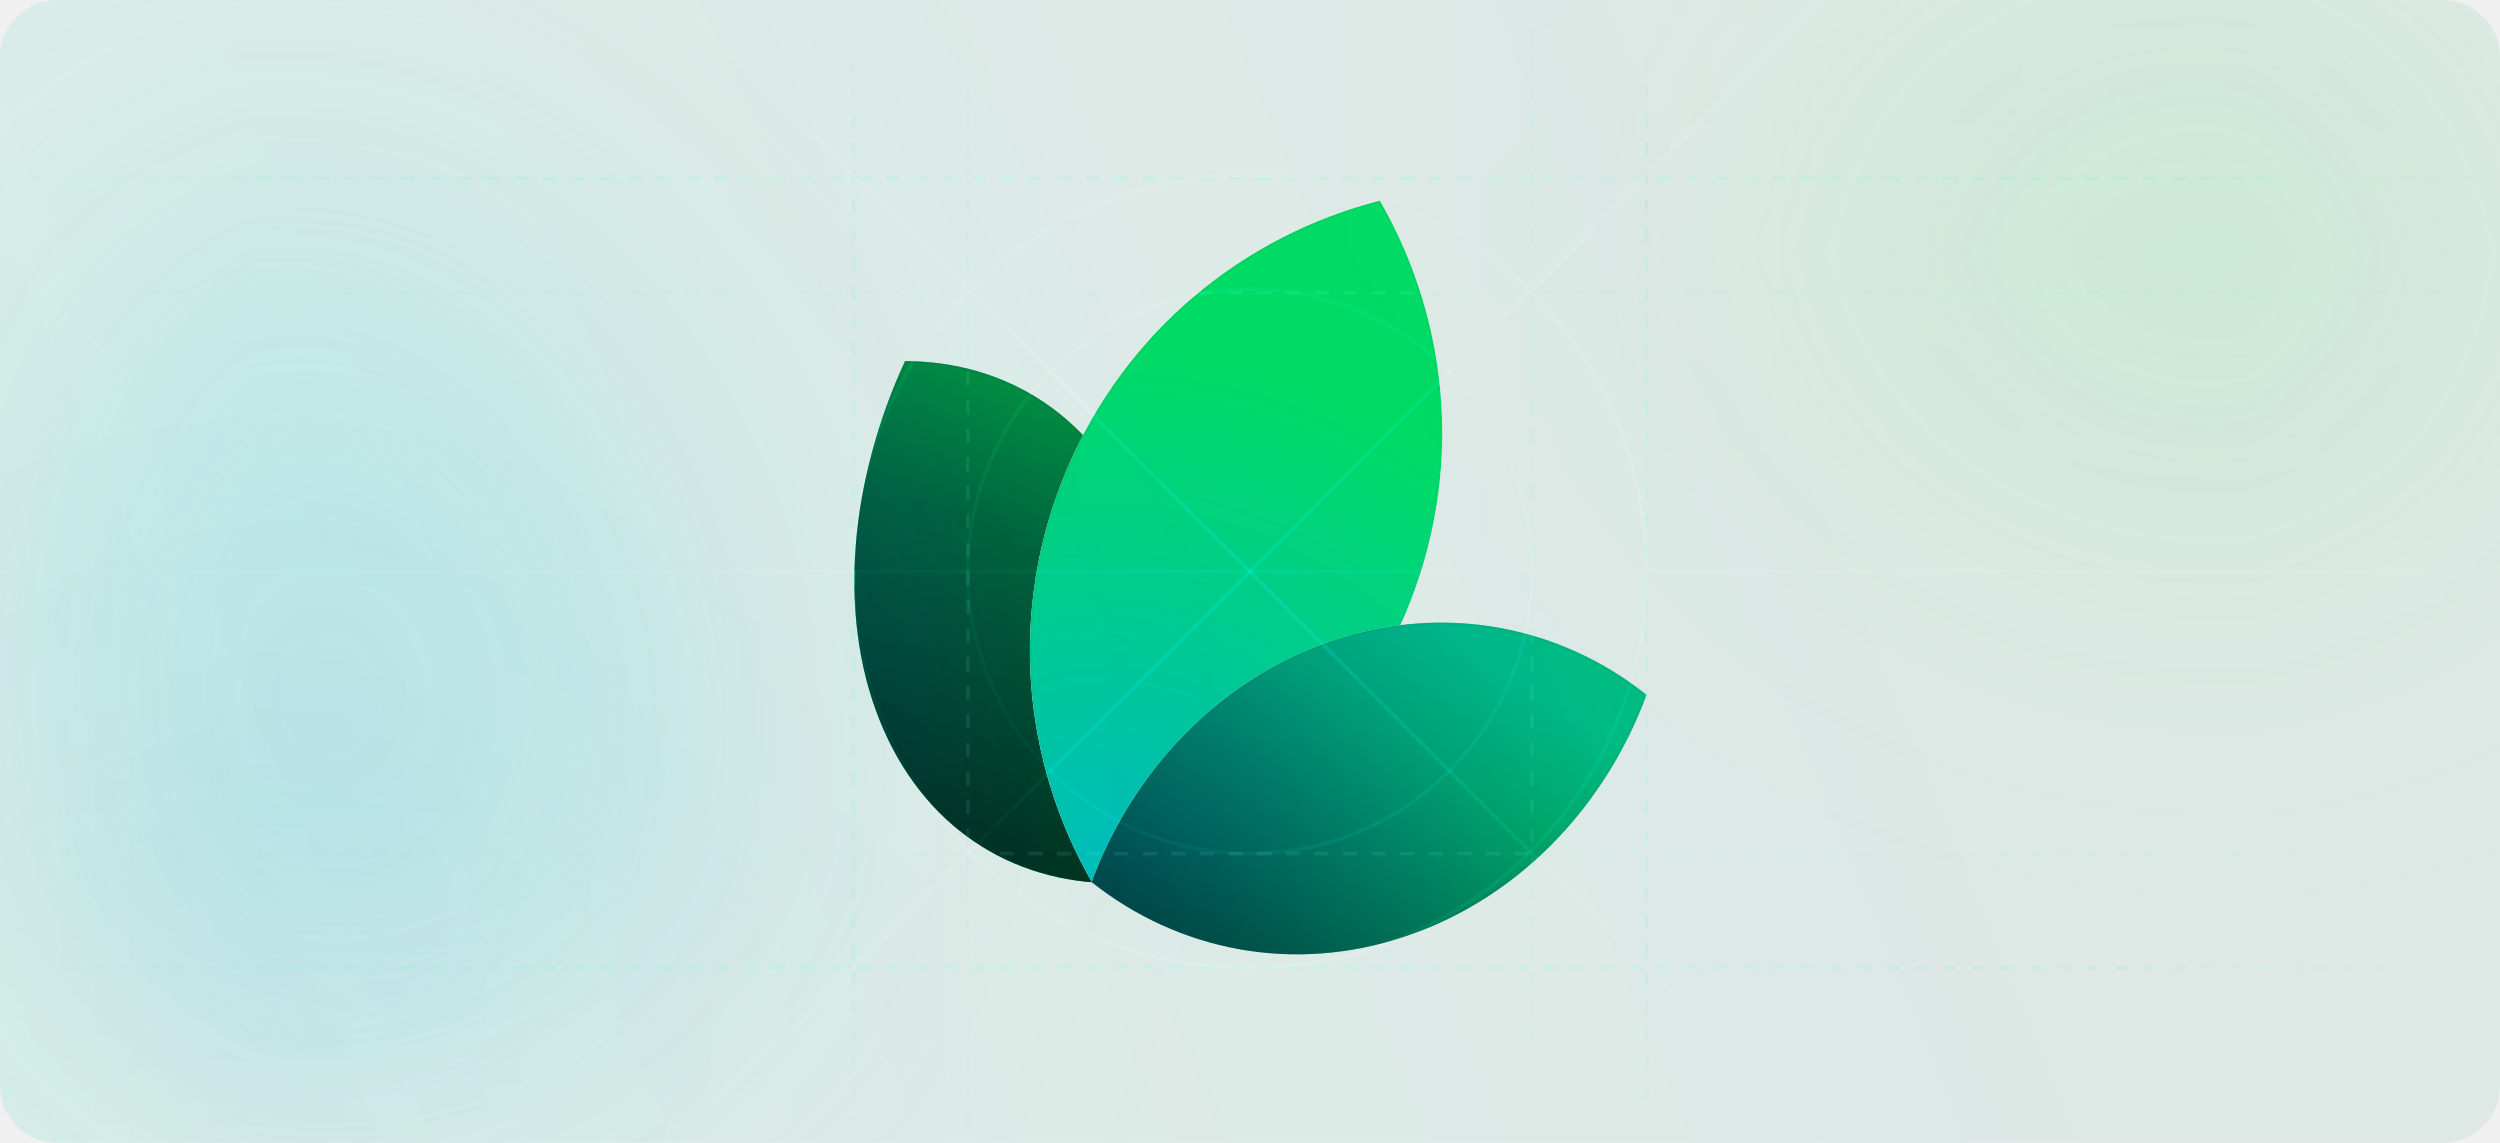
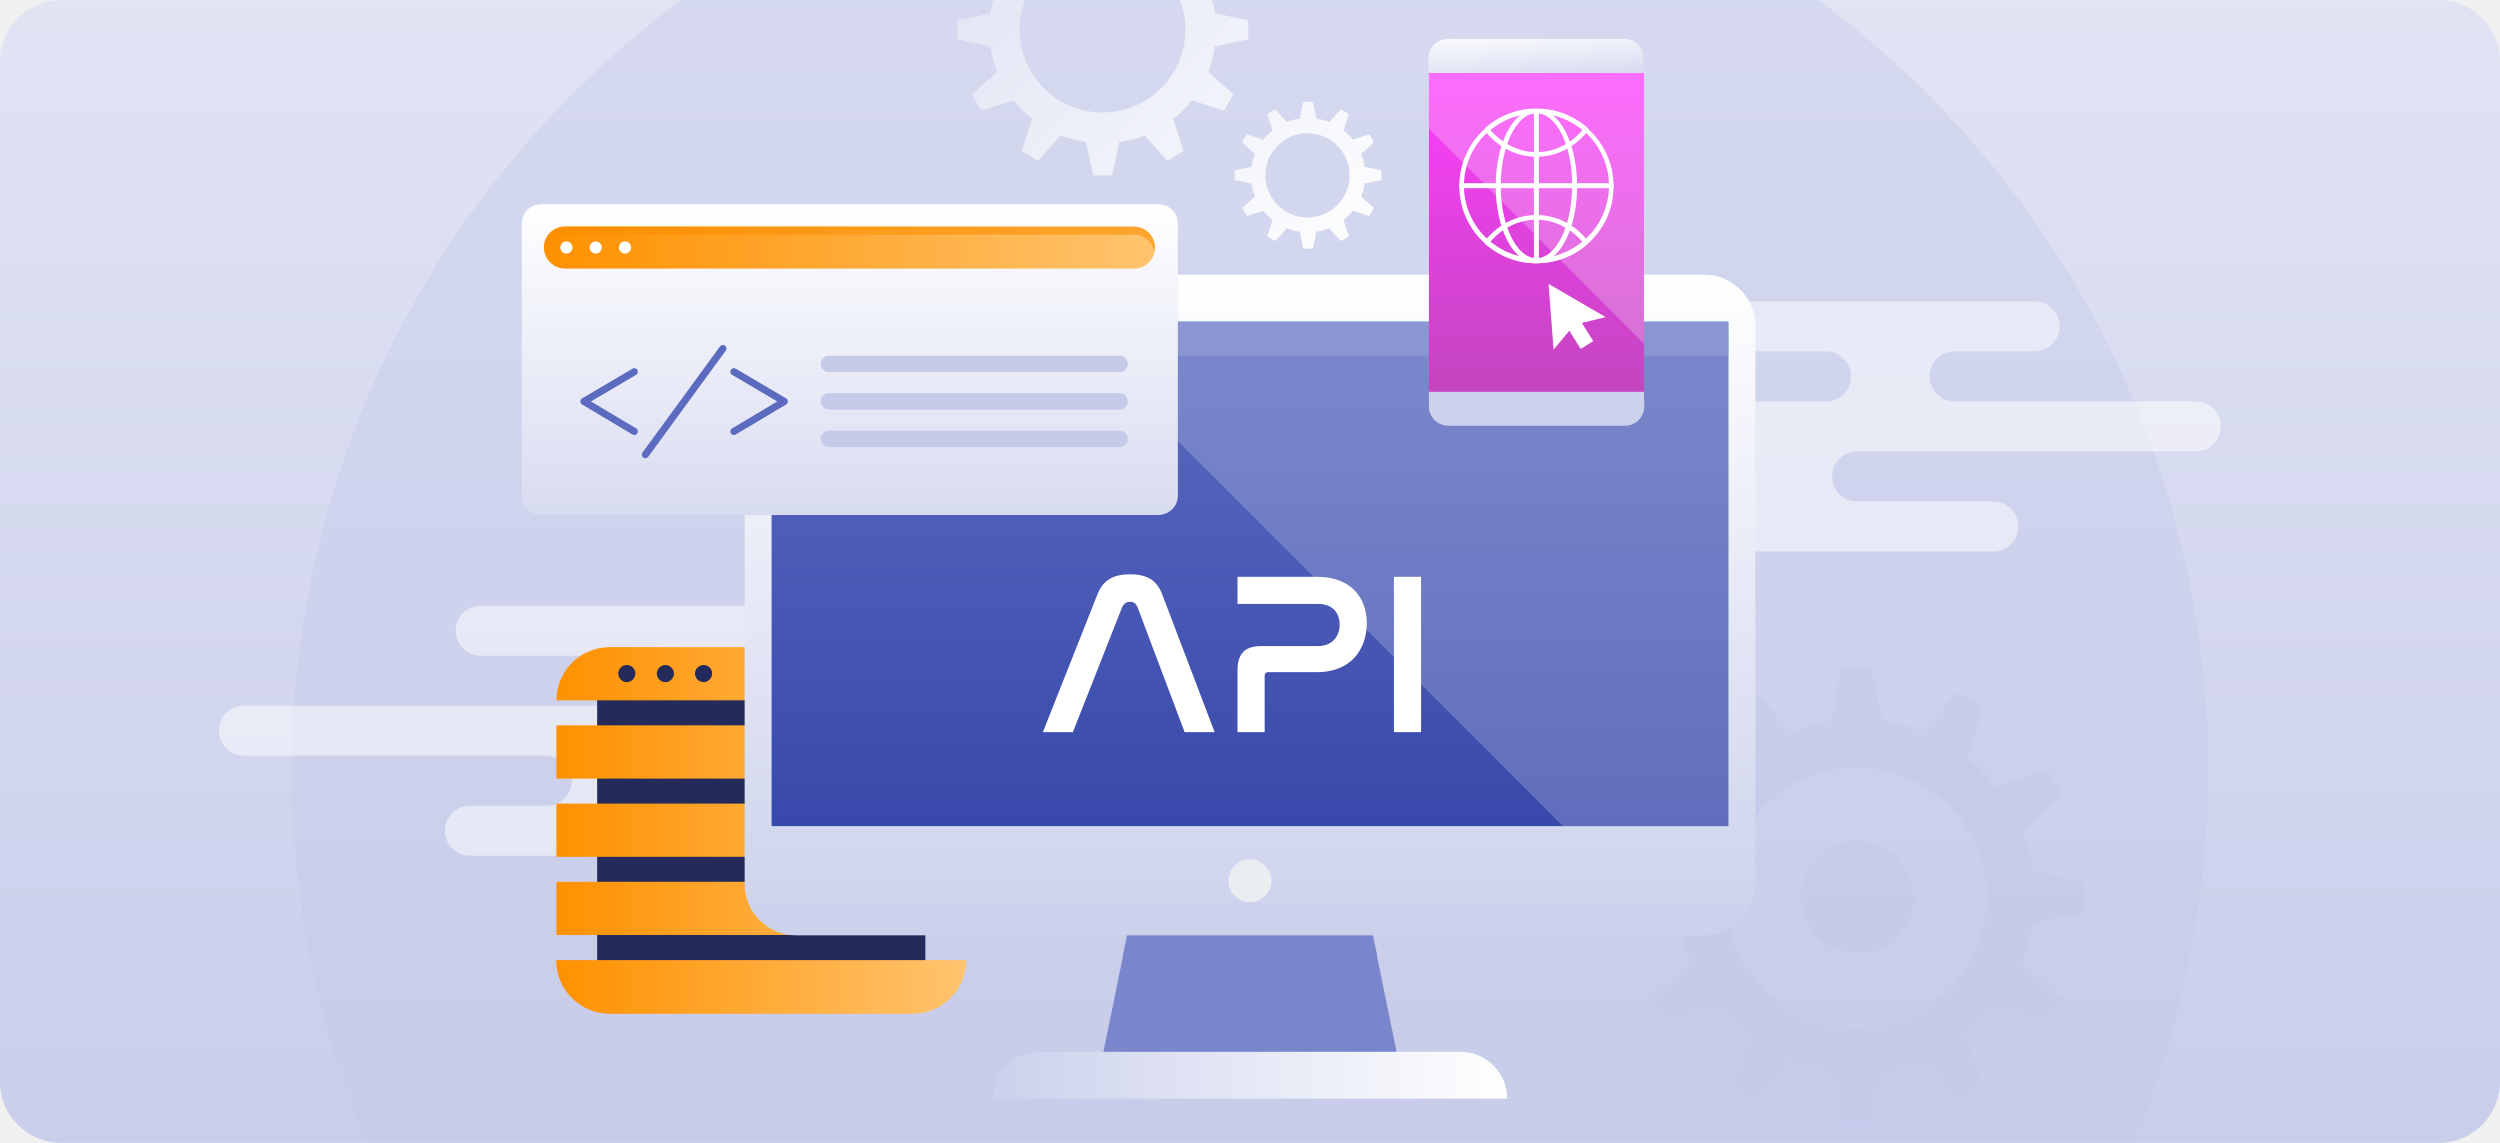
- <svg xmlns="http://www.w3.org/2000/svg" width="700" height="320" viewBox="0 0 700 320" fill="none">
-   <g clip-path="url(#clip0_2862_30)">
-     <rect width="700" height="320" rx="16" fill="url(#paint0_linear_2862_30)" />
-     <path d="M311.889 247.3C283.097 247.215 258.226 231.466 246.292 201.629C234.357 171.793 238.02 134.523 253.414 101.112C282.206 101.197 307.077 116.945 319.011 146.782C330.946 176.619 327.283 213.888 311.889 247.3Z" fill="white" />
-     <path d="M311.889 247.3C283.097 247.215 258.226 231.466 246.292 201.629C234.357 171.793 238.02 134.523 253.414 101.112C282.206 101.197 307.077 116.945 319.011 146.782C330.946 176.619 327.283 213.888 311.889 247.3Z" fill="url(#paint1_radial_2862_30)" />
-     <path d="M311.889 247.3C283.097 247.215 258.226 231.466 246.292 201.629C234.357 171.793 238.02 134.523 253.414 101.112C282.206 101.197 307.077 116.945 319.011 146.782C330.946 176.619 327.283 213.888 311.889 247.3Z" fill="black" fill-opacity="0.5" style="mix-blend-mode:hard-light" />
-     <path d="M311.889 247.3C283.097 247.215 258.226 231.466 246.292 201.629C234.357 171.793 238.02 134.523 253.414 101.112C282.206 101.197 307.077 116.945 319.011 146.782C330.946 176.619 327.283 213.888 311.889 247.3Z" fill="url(#paint2_linear_2862_30)" fill-opacity="0.5" style="mix-blend-mode:hard-light" />
-     <path d="M311.72 247.034C283.108 246.887 258.409 231.208 246.538 201.531C234.656 171.825 238.271 134.702 253.583 101.377C282.195 101.524 306.894 117.203 318.765 146.88C330.647 176.586 327.031 213.709 311.72 247.034Z" stroke="url(#paint3_linear_2862_30)" stroke-opacity="0.05" stroke-width="0.531" />
-     <path d="M305.839 247.174C343.92 237.419 377.154 210.619 393.585 171.64C410.017 132.661 405.98 90.199 386.347 56.193C348.266 65.948 315.032 92.749 298.601 131.728C282.169 170.706 286.206 213.168 305.839 247.174Z" fill="white" />
-     <path d="M305.839 247.174C343.92 237.419 377.154 210.619 393.585 171.64C410.017 132.661 405.98 90.199 386.347 56.193C348.266 65.948 315.032 92.749 298.601 131.728C282.169 170.706 286.206 213.168 305.839 247.174Z" fill="url(#paint4_radial_2862_30)" />
-     <path d="M393.341 171.537C376.971 210.369 343.89 237.091 305.969 246.867C286.462 212.959 282.476 170.663 298.845 131.831C315.215 92.998 348.295 66.276 386.217 56.5C405.724 90.408 409.71 132.704 393.341 171.537Z" stroke="url(#paint5_linear_2862_30)" stroke-opacity="0.05" stroke-width="0.531" />
-     <path d="M305.686 246.995C329.749 266.114 361.965 272.832 393.67 262.129C425.376 251.426 449.499 225.691 461.03 194.556C436.967 175.437 404.751 168.719 373.045 179.422C341.34 190.125 317.217 215.86 305.686 246.995Z" fill="white" />
-     <path d="M305.686 246.995C329.749 266.114 361.965 272.832 393.67 262.129C425.376 251.426 449.499 225.691 461.03 194.556C436.967 175.437 404.751 168.719 373.045 179.422C341.34 190.125 317.217 215.86 305.686 246.995Z" fill="url(#paint6_radial_2862_30)" />
-     <path d="M305.686 246.995C329.749 266.114 361.965 272.832 393.67 262.129C425.376 251.426 449.499 225.691 461.03 194.556C436.967 175.437 404.751 168.719 373.045 179.422C341.34 190.125 317.217 215.86 305.686 246.995Z" fill="black" fill-opacity="0.2" style="mix-blend-mode:hard-light" />
-     <path d="M305.686 246.995C329.749 266.114 361.965 272.832 393.67 262.129C425.376 251.426 449.499 225.691 461.03 194.556C436.967 175.437 404.751 168.719 373.045 179.422C341.34 190.125 317.217 215.86 305.686 246.995Z" fill="url(#paint7_linear_2862_30)" fill-opacity="0.5" style="mix-blend-mode:hard-light" />
-     <path d="M393.586 261.878C362.034 272.529 329.98 265.88 306.002 246.907C317.534 215.919 341.57 190.327 373.13 179.673C404.681 169.023 436.735 175.671 460.714 194.644C449.181 225.632 425.145 251.224 393.586 261.878Z" stroke="url(#paint8_linear_2862_30)" stroke-opacity="0.05" stroke-width="0.531" />
-     <g opacity="0.8" filter="url(#filter0_f_2862_30)">
-       <circle cx="660" cy="-60" r="160" fill="#18E244" fill-opacity="0.4" />
+ <svg xmlns="http://www.w3.org/2000/svg" xmlns:xlink="http://www.w3.org/1999/xlink" version="1.1" id="Layer_1" x="0px" y="0px" viewBox="0 0 700 320" style="enable-background:new 0 0 700 320;" xml:space="preserve">
+   <style type="text/css">
+ 	.st0{clip-path:url(#SVGID_00000046340440796396471620000008910927108882317976_);}
+ 	.st1{fill:url(#SVGID_00000130617817033159870700000008877778309893467545_);}
+ 	
+ 		.st2{opacity:0.41;clip-path:url(#SVGID_00000133498627820114098920000007573119746945616815_);fill:#C5CAE9;enable-background:new    ;}
+ 	.st3{clip-path:url(#SVGID_00000022536116874159996180000011389986723735391629_);}
+ 	.st4{opacity:0.5;fill:#FFFFFF;enable-background:new    ;}
+ 	.st5{opacity:0.56;}
+ 	.st6{fill:#C5CAE9;}
+ 	.st7{fill:#242B5B;}
+ 	.st8{fill:url(#SVGID_00000156559060033079435370000007500913444209656960_);}
+ 	.st9{fill:url(#SVGID_00000160177884226025030880000016790475917900207744_);}
+ 	.st10{fill:url(#SVGID_00000053503537640274076160000011998795692785827746_);}
+ 	.st11{fill:url(#SVGID_00000139973312560028739520000013249301250090805640_);}
+ 	.st12{fill:url(#SVGID_00000178183078020863068420000014304916917098892185_);}
+ 	.st13{fill:url(#SVGID_00000008831541682046157550000015156063847392403872_);}
+ 	.st14{opacity:0.35;}
+ 	.st15{fill:url(#SVGID_00000026139799291194779480000013223518433356699317_);}
+ 	.st16{fill:url(#SVGID_00000130607297354479375690000003637073873408353720_);}
+ 	.st17{fill:url(#SVGID_00000139286517262707353690000010748079890265083579_);}
+ 	.st18{fill:url(#SVGID_00000113316722766948789000000009353471913609275038_);}
+ 	.st19{fill:#7986CB;}
+ 	.st20{opacity:0.6;fill:#7986CB;enable-background:new    ;}
+ 	.st21{fill:url(#SVGID_00000106148226574314776420000004478648088937318812_);}
+ 	.st22{fill:url(#SVGID_00000145030257992488071130000008519724768956527271_);}
+ 	.st23{fill:#0078C0;}
+ 	.st24{fill:url(#SVGID_00000040552905683080778500000010577579304604433070_);}
+ 	.st25{fill:#EAEEF1;}
+ 	.st26{opacity:0.2;}
+ 	.st27{fill:#FFFFFF;}
+ 	.st28{fill:url(#SVGID_00000083083469608744894130000006183430570321663653_);}
+ 	.st29{fill:url(#SVGID_00000118359595438819400990000005123593517779884475_);}
+ 	.st30{opacity:0.57;fill:#FB8C00;enable-background:new    ;}
+ 	.st31{fill:none;stroke:#5C6BC0;stroke-width:2;stroke-linecap:round;stroke-linejoin:round;stroke-miterlimit:10;}
+ 	.st32{fill:url(#SVGID_00000056399598144921384820000004905977573933052564_);}
+ 	.st33{fill:url(#SVGID_00000022561496342367701220000001526835434560427665_);}
+ 	.st34{fill:url(#SVGID_00000008135795126593172990000013654008514184963251_);}
+ 	.st35{fill:url(#SVGID_00000023242636958493668640000002317675261321901967_);}
+ 	.st36{fill:url(#SVGID_00000107567585688931931980000016478665256682011809_);}
+ 	.st37{opacity:0.24;}
+ 	.st38{clip-path:url(#SVGID_00000151514896236605023080000009583328546019987388_);}
+ 	.st39{enable-background:new    ;}
+ </style>
+   <g>
+     <g>
+       <defs>
+         <path id="SVGID_1_" d="M682.9,320H17.1C7.7,320,0,312.3,0,302.9V17.1C0,7.7,7.7,0,17.1,0h665.8c9.4,0,17.1,7.7,17.1,17.1v285.8     C700,312.3,692.3,320,682.9,320z" />
+       </defs>
+       <clipPath id="SVGID_00000163773995561898821610000001157858507433794729_">
+         <use xlink:href="#SVGID_1_" style="overflow:visible;" />
+       </clipPath>
+       <g style="clip-path:url(#SVGID_00000163773995561898821610000001157858507433794729_);">
+         <linearGradient id="SVGID_00000161612388545573219290000001744335609197843339_" gradientUnits="userSpaceOnUse" x1="350" y1="-53.649" x2="350" y2="413.051" gradientTransform="matrix(1 0 0 -1 0 320.5511)">
+           <stop offset="0" style="stop-color:#C5CAE9" />
+           <stop offset="1" style="stop-color:#E8EAF6" />
+         </linearGradient>
+         <rect y="-92.5" style="fill:url(#SVGID_00000161612388545573219290000001744335609197843339_);" width="700" height="466.7" />
+         <g>
+           <g>
+             <defs>
+               <rect id="SVGID_00000026853037015407982150000016673628422652981894_" y="-92.5" width="700" height="466.7" />
+             </defs>
+             <clipPath id="SVGID_00000025414258696762240500000002608967683524400788_">
+               <use xlink:href="#SVGID_00000026853037015407982150000016673628422652981894_" style="overflow:visible;" />
+             </clipPath>
+             <circle style="opacity:0.41;clip-path:url(#SVGID_00000025414258696762240500000002608967683524400788_);fill:#C5CAE9;enable-background:new    ;" cx="350" cy="216" r="268.3" />
+           </g>
+         </g>
+       </g>
    </g>
-     <g opacity="0.8" filter="url(#filter1_f_2862_30)">
-       <circle cx="20" cy="213" r="160" fill="#18CAE2" fill-opacity="0.33" />
+     <g>
+       <defs>
+         <path id="SVGID_00000137111102285854389480000009365794723229347221_" d="M682.9,320H17.1C7.7,320,0,312.3,0,302.9V17.1     C0,7.7,7.7,0,17.1,0h665.8c9.4,0,17.1,7.7,17.1,17.1v285.8C700,312.3,692.3,320,682.9,320z" />
+       </defs>
+       <clipPath id="SVGID_00000046325934431902059310000006393486987572992142_">
+         <use xlink:href="#SVGID_00000137111102285854389480000009365794723229347221_" style="overflow:visible;" />
+       </clipPath>
+       <g style="clip-path:url(#SVGID_00000046325934431902059310000006393486987572992142_);">
+         <g>
+           <path class="st4" d="M576.7,91.4L576.7,91.4c0-3.9-3.1-7-7-7H348.9c-3.9,0-7,3.1-7,7l0,0c0,3.9,3.1,7,7,7h162.4c3.9,0,7,3.1,7,7      l0,0c0,3.9-3.1,7-7,7H404.6c-3.9,0-7,3.1-7,7l0,0c0,3.9,3.1,7,7,7h58.7c3.9,0,7,3.1,7,7l0,0c0,3.9-3.1,7-7,7h-21.5      c-3.9,0-7,3.1-7,7l0,0c0,3.9,3.1,7,7,7h116.3c3.9,0,7-3.1,7-7l0,0c0-3.9-3.1-7-7-7H520c-3.9,0-7-3.1-7-7l0,0c0-3.9,3.1-7,7-7      h94.8c3.9,0,7-3.1,7-7l0,0c0-3.9-3.1-7-7-7h-67.5c-3.9,0-7-3.1-7-7l0,0c0-3.9,3.1-7,7-7h22.3C573.5,98.4,576.7,95.2,576.7,91.4z      " />
+           <path class="st4" d="M293.6,176.6L293.6,176.6c0-3.9-3.1-7-7-7h-152c-3.9,0-7,3.1-7,7l0,0c0,3.9,3.1,7,7,7h50.7c3.9,0,7,3.1,7,7      l0,0c0,3.9-3.1,7-7,7h-117c-3.9,0-7,3.1-7,7l0,0c0,3.9,3.1,7,7,7h84.8c3.9,0,7,3.1,7,7l0,0c0,3.9-3.1,7-7,7h-21.5      c-3.9,0-7,3.1-7,7l0,0c0,3.9,3.1,7,7,7h120.1c3.9,0,7-3.1,7-7l0,0c0-3.9-3.1-7-7-7h-38.2c-3.9,0-7-3.1-7-7l0,0c0-3.9,3.1-7,7-7      h130.3c3.9,0,7-3.1,7-7l0,0c0-3.9-3.1-7-7-7H220.5c-3.9,0-7-3.1-7-7l0,0c0-3.9,3.1-7,7-7h66.2      C290.5,183.6,293.6,180.5,293.6,176.6z" />
+         </g>
+         <g>
+           <g class="st5">
+             <path class="st6" d="M583.9,255.4v-8.3l-14.6-3.1c-0.6-3.9-1.6-7.6-3-11.2l11.1-9.9l-4.2-7.2l-14.2,4.6c-2.4-3-5.2-5.8-8.2-8.2       l4.6-14.2l-7.2-4.2l-9.9,11.1c-3.5-1.4-7.3-2.4-11.2-3l-3.1-14.6h-8.3l-3.1,14.6c-3.9,0.6-7.6,1.6-11.2,3l-9.9-11.1l-7.2,4.2       l4.6,14.2c-3,2.4-5.8,5.2-8.2,8.2l-14.2-4.6l-4.2,7.2l11.1,9.9c-1.4,3.5-2.4,7.3-3,11.2l-14.6,3.1v8.3l14.6,3.1       c0.6,3.9,1.6,7.6,3,11.2l-11.1,9.9l4.2,7.2l14.2-4.6c2.4,3,5.2,5.8,8.2,8.2l-4.6,14.2l7.2,4.2l9.9-11.1c3.5,1.4,7.3,2.4,11.2,3       l3.1,14.6h8.3l3.1-14.6c3.9-0.6,7.6-1.6,11.2-3l9.9,11.1l7.2-4.2l-4.6-14.2c3-2.4,5.8-5.2,8.2-8.2l14.2,4.6l4.2-7.2l-11.1-9.9       c1.4-3.5,2.4-7.3,3-11.2L583.9,255.4z M556.3,251.3c0,20.1-16.3,36.4-36.4,36.4c-20.1,0-36.4-16.3-36.4-36.4       s16.3-36.4,36.4-36.4C540,214.9,556.3,231.2,556.3,251.3z" />
+             <ellipse transform="matrix(0.5034 -0.8641 0.8641 0.5034 41.1097 574.0526)" class="st6" cx="520" cy="251.3" rx="15.9" ry="15.9" />
+           </g>
+           <g>
+             <rect x="167.2" y="188.6" class="st7" width="91.9" height="87.7" />
+             <g>
+               <linearGradient id="SVGID_00000113342349431639605680000011950609229754847370_" gradientUnits="userSpaceOnUse" x1="155.8" y1="131.901" x2="270.5" y2="131.901" gradientTransform="matrix(1 0 0 -1 0 320.5511)">
+                 <stop offset="0" style="stop-color:#FF9100" />
+                 <stop offset="1" style="stop-color:#FFC46E" />
+               </linearGradient>
+               <path style="fill:url(#SVGID_00000113342349431639605680000011950609229754847370_);" d="M270.5,196.1H155.8l0,0        c0-8.2,6.7-14.9,14.9-14.9h84.9C263.8,181.2,270.5,187.9,270.5,196.1L270.5,196.1z" />
+               <linearGradient id="SVGID_00000158002947293805503280000003000113350947425971_" gradientUnits="userSpaceOnUse" x1="155.8" y1="110.001" x2="270.5" y2="110.001" gradientTransform="matrix(1 0 0 -1 0 320.5511)">
+                 <stop offset="0" style="stop-color:#FF9100" />
+                 <stop offset="1" style="stop-color:#FFC46E" />
+               </linearGradient>
+               <rect x="155.8" y="203.1" style="fill:url(#SVGID_00000158002947293805503280000003000113350947425971_);" width="114.7" height="14.9" />
+               <linearGradient id="SVGID_00000170985484703829004180000006190737587178914720_" gradientUnits="userSpaceOnUse" x1="155.8" y1="88.101" x2="270.5" y2="88.101" gradientTransform="matrix(1 0 0 -1 0 320.5511)">
+                 <stop offset="0" style="stop-color:#FF9100" />
+                 <stop offset="1" style="stop-color:#FFC46E" />
+               </linearGradient>
+               <rect x="155.8" y="225" style="fill:url(#SVGID_00000170985484703829004180000006190737587178914720_);" width="114.7" height="14.9" />
+               <linearGradient id="SVGID_00000087385967216447849910000009354768573883838341_" gradientUnits="userSpaceOnUse" x1="155.8" y1="66.201" x2="270.5" y2="66.201" gradientTransform="matrix(1 0 0 -1 0 320.5511)">
+                 <stop offset="0" style="stop-color:#FF9100" />
+                 <stop offset="1" style="stop-color:#FFC46E" />
+               </linearGradient>
+               <rect x="155.8" y="246.9" style="fill:url(#SVGID_00000087385967216447849910000009354768573883838341_);" width="114.7" height="14.9" />
+               <linearGradient id="SVGID_00000127745377866718078580000004455873271922203835_" gradientUnits="userSpaceOnUse" x1="155.8" y1="44.201" x2="270.5" y2="44.201" gradientTransform="matrix(1 0 0 -1 0 320.5511)">
+                 <stop offset="0" style="stop-color:#FF9100" />
+                 <stop offset="1" style="stop-color:#FFC46E" />
+               </linearGradient>
+               <path style="fill:url(#SVGID_00000127745377866718078580000004455873271922203835_);" d="M255.6,283.8h-84.9        c-8.2,0-14.9-6.7-14.9-14.9l0,0h114.7l0,0C270.5,277.1,263.8,283.8,255.6,283.8z" />
+             </g>
+             <linearGradient id="SVGID_00000026128114559112127630000009625466004777586859_" gradientUnits="userSpaceOnUse" x1="155.8" y1="44.201" x2="270.5" y2="44.201" gradientTransform="matrix(1 0 0 -1 0 320.5511)">
+               <stop offset="0" style="stop-color:#FF9100" />
+               <stop offset="1" style="stop-color:#FFC46E" />
+             </linearGradient>
+             <path style="fill:url(#SVGID_00000026128114559112127630000009625466004777586859_);" d="M255.6,283.8h-84.9       c-8.2,0-14.9-6.7-14.9-14.9l0,0h114.7l0,0C270.5,277.1,263.8,283.8,255.6,283.8z" />
+             <g>
+               <path class="st7" d="M177.9,188.6c0,1.3-1.1,2.4-2.4,2.4c-1.3,0-2.4-1.1-2.4-2.4c0-1.3,1.1-2.4,2.4-2.4        C176.9,186.2,177.9,187.3,177.9,188.6z" />
+               <path class="st7" d="M188.7,188.6c0,1.3-1.1,2.4-2.4,2.4c-1.3,0-2.4-1.1-2.4-2.4c0-1.3,1.1-2.4,2.4-2.4        C187.6,186.2,188.7,187.3,188.7,188.6z" />
+               <path class="st7" d="M199.4,188.6c0,1.3-1.1,2.4-2.4,2.4c-1.3,0-2.4-1.1-2.4-2.4c0-1.3,1.1-2.4,2.4-2.4        C198.4,186.2,199.4,187.3,199.4,188.6z" />
+             </g>
+             <g class="st14">
+               <linearGradient id="SVGID_00000125601401339941207060000009570423878236881322_" gradientUnits="userSpaceOnUse" x1="155.788" y1="131.901" x2="270.491" y2="131.901" gradientTransform="matrix(1 0 0 -1 0 320.5511)">
+                 <stop offset="0" style="stop-color:#FF9100" />
+                 <stop offset="1" style="stop-color:#FFC46E" />
+               </linearGradient>
+               <path style="fill:url(#SVGID_00000125601401339941207060000009570423878236881322_);" d="M270.5,196.1        c0-8.2-6.7-14.9-14.9-14.9h-59.5l14.9,14.9H270.5L270.5,196.1z" />
+               <linearGradient id="SVGID_00000156573866424401352460000004138819187182770319_" gradientUnits="userSpaceOnUse" x1="155.789" y1="110.001" x2="270.491" y2="110.001" gradientTransform="matrix(1 0 0 -1 0 320.5511)">
+                 <stop offset="0" style="stop-color:#FF9100" />
+                 <stop offset="1" style="stop-color:#FFC46E" />
+               </linearGradient>
+               <polygon style="fill:url(#SVGID_00000156573866424401352460000004138819187182770319_);" points="270.5,203.1 218,203.1         232.9,218 270.5,218       " />
+               <linearGradient id="SVGID_00000122717268207844829220000000525384086632141482_" gradientUnits="userSpaceOnUse" x1="155.789" y1="88.101" x2="270.492" y2="88.101" gradientTransform="matrix(1 0 0 -1 0 320.5511)">
+                 <stop offset="0" style="stop-color:#FF9100" />
+                 <stop offset="1" style="stop-color:#FFC46E" />
+               </linearGradient>
+               <polygon style="fill:url(#SVGID_00000122717268207844829220000000525384086632141482_);" points="270.5,225 239.9,225         254.8,239.9 270.5,239.9       " />
+               <linearGradient id="SVGID_00000033359519561215250470000012586889895416118457_" gradientUnits="userSpaceOnUse" x1="155.788" y1="69.301" x2="270.491" y2="69.301" gradientTransform="matrix(1 0 0 -1 0 320.5511)">
+                 <stop offset="0" style="stop-color:#FF9100" />
+                 <stop offset="1" style="stop-color:#FFC46E" />
+               </linearGradient>
+               <polygon style="fill:url(#SVGID_00000033359519561215250470000012586889895416118457_);" points="270.5,246.9 261.8,246.9         270.5,255.6       " />
+             </g>
+           </g>
+           <g>
+             <polygon class="st19" points="392,299.2 308,299.2 319.8,241.5 380.2,241.5      " />
+             <polygon class="st20" points="385.7,267.8 314.3,267.8 319.8,241.5 380.2,241.5      " />
+             <linearGradient id="SVGID_00000132068041136462723480000009349791476632354983_" gradientUnits="userSpaceOnUse" x1="278" y1="19.501" x2="422" y2="19.501" gradientTransform="matrix(1 0 0 -1 0 320.5511)">
+               <stop offset="0" style="stop-color:#CCD1EC" />
+               <stop offset="1" style="stop-color:#FFFFFF" />
+             </linearGradient>
+             <path style="fill:url(#SVGID_00000132068041136462723480000009349791476632354983_);" d="M422,307.6H278l0,0       c0-7.2,5.9-13.1,13.1-13.1h117.8C416.1,294.5,422,300.3,422,307.6L422,307.6z" />
+             <linearGradient id="SVGID_00000110440174764513240700000002752407002101262765_" gradientUnits="userSpaceOnUse" x1="350" y1="58.651" x2="350" y2="243.651" gradientTransform="matrix(1 0 0 -1 0 320.5511)">
+               <stop offset="0" style="stop-color:#CCD1EC" />
+               <stop offset="1" style="stop-color:#FFFFFF" />
+             </linearGradient>
+             <path style="fill:url(#SVGID_00000110440174764513240700000002752407002101262765_);" d="M477.1,261.9H222.9       c-8,0-14.4-6.5-14.4-14.4V91.3c0-8,6.5-14.4,14.4-14.4h254.2c8,0,14.4,6.5,14.4,14.4v156.1       C491.5,255.4,485.1,261.9,477.1,261.9z" />
+             <rect x="216.1" y="90.1" class="st23" width="267.8" height="141.2" />
+             <linearGradient id="SVGID_00000149347744767300972430000014977266848341583780_" gradientUnits="userSpaceOnUse" x1="350" y1="89.251" x2="350" y2="230.451" gradientTransform="matrix(1 0 0 -1 0 320.5511)">
+               <stop offset="0" style="stop-color:#3949AB" />
+               <stop offset="1" style="stop-color:#5C6BC0" />
+             </linearGradient>
+             <rect x="216.1" y="90.1" style="fill:url(#SVGID_00000149347744767300972430000014977266848341583780_);" width="267.8" height="141.2" />
+             <rect x="216.1" y="90.1" class="st20" width="267.8" height="9.5" />
+             <circle class="st25" cx="350" cy="246.6" r="6" />
+             <g class="st26">
+               <polygon class="st27" points="483.9,90.1 296.4,90.1 437.6,231.3 483.9,231.3       " />
+             </g>
+           </g>
+           <g>
+             <g>
+               <linearGradient id="SVGID_00000107570951113648604270000002732240030443736963_" gradientUnits="userSpaceOnUse" x1="237.95" y1="150.477" x2="237.95" y2="264.337" gradientTransform="matrix(1 0 0 -1 0 320.5511)">
+                 <stop offset="0" style="stop-color:#CCD1EC" />
+                 <stop offset="1" style="stop-color:#FFFFFF" />
+               </linearGradient>
+               <path style="fill:url(#SVGID_00000107570951113648604270000002732240030443736963_);" d="M324.3,144.2H151.5        c-3,0-5.4-2.4-5.4-5.4V62.6c0-3,2.4-5.4,5.4-5.4h172.9c3,0,5.4,2.4,5.4,5.4v76.2C329.8,141.8,327.3,144.2,324.3,144.2z" />
+               <g>
+                 <linearGradient id="SVGID_00000061438880478217938810000010075483624776467877_" gradientUnits="userSpaceOnUse" x1="152.3" y1="251.251" x2="323.4" y2="251.251" gradientTransform="matrix(1 0 0 -1 0 320.5511)">
+                   <stop offset="0" style="stop-color:#FF9100" />
+                   <stop offset="1" style="stop-color:#FFC46E" />
+                 </linearGradient>
+                 <path style="fill:url(#SVGID_00000061438880478217938810000010075483624776467877_);" d="M317.6,75.2H158.2         c-3.2,0-5.9-2.6-5.9-5.9l0,0c0-3.2,2.6-5.9,5.9-5.9h159.3c3.2,0,5.9,2.6,5.9,5.9l0,0C323.4,72.6,320.8,75.2,317.6,75.2z" />
+                 <path class="st30" d="M158.2,65.7h159.3c2.9,0,5.2,2.1,5.8,4.8c0.1-0.4,0.1-0.7,0.1-1.1c0-3.2-2.6-5.9-5.9-5.9H158.2         c-3.2,0-5.9,2.6-5.9,5.9c0,0.4,0,0.7,0.1,1.1C153,67.7,155.4,65.7,158.2,65.7z" />
+                 <circle class="st27" cx="158.6" cy="69.3" r="1.7" />
+                 <circle class="st27" cx="166.8" cy="69.3" r="1.7" />
+                 <circle class="st27" cx="175" cy="69.3" r="1.7" />
+               </g>
+               <g>
+                 <g>
+                   <g>
+                     <polyline class="st31" points="177.6,120.8 163.5,112.4 177.6,104.1          " />
+                     <polyline class="st31" points="205.5,104.1 219.6,112.4 205.5,120.8          " />
+                   </g>
+                   <line class="st31" x1="202.4" y1="97.6" x2="180.7" y2="127.3" />
+                 </g>
+                 <g>
+                   <path class="st6" d="M313.5,104.2h-81.4c-1.2,0-2.3-1-2.3-2.3l0,0c0-1.2,1-2.3,2.3-2.3h81.4c1.2,0,2.3,1,2.3,2.3l0,0          C315.8,103.2,314.8,104.2,313.5,104.2z" />
+                   <path class="st6" d="M313.5,114.7h-81.4c-1.2,0-2.3-1-2.3-2.3l0,0c0-1.2,1-2.3,2.3-2.3h81.4c1.2,0,2.3,1,2.3,2.3l0,0          C315.8,113.7,314.8,114.7,313.5,114.7z" />
+                   <path class="st6" d="M313.5,125.2h-81.4c-1.2,0-2.3-1-2.3-2.3l0,0c0-1.2,1-2.3,2.3-2.3h81.4c1.2,0,2.3,1,2.3,2.3l0,0          C315.8,124.2,314.8,125.2,313.5,125.2z" />
+                 </g>
+               </g>
+             </g>
+           </g>
+           <linearGradient id="SVGID_00000157288631489004054290000017745714019934535089_" gradientUnits="userSpaceOnUse" x1="380.704" y1="240.248" x2="272.612" y2="348.339" gradientTransform="matrix(1 0 0 -1 0 320.5511)">
+             <stop offset="0" style="stop-color:#FFFFFF" />
+             <stop offset="1" style="stop-color:#DFE2F3" />
+           </linearGradient>
+           <path style="fill:url(#SVGID_00000157288631489004054290000017745714019934535089_);" d="M349.5,11V5.7l-9.3-2      c-0.4-2.5-1-4.9-1.9-7.1l7.1-6.3l-2.7-4.6l-9,2.9c-1.5-1.9-3.3-3.7-5.2-5.2l2.9-9l-4.6-2.7l-6.3,7.1c-2.3-0.9-4.7-1.5-7.1-1.9      l-2-9.3h-5.3l-2,9.3c-2.5,0.4-4.9,1-7.1,1.9l-6.3-7.1l-4.6,2.7l2.9,9c-1.9,1.5-3.7,3.3-5.2,5.2l-9-2.9l-2.7,4.6l7.1,6.3      c-0.9,2.3-1.5,4.7-1.9,7.1l-9.3,2V11l9.3,2c0.4,2.5,1,4.9,1.9,7.1l-7.1,6.3l2.7,4.6l9-2.9c1.5,1.9,3.3,3.7,5.2,5.2l-2.9,9      l4.6,2.7l6.3-7.1c2.3,0.9,4.7,1.5,7.1,1.9l2,9.3h5.3l2-9.3c2.5-0.4,4.9-1,7.1-1.9l6.3,7.1l4.6-2.7l-2.9-9      c1.9-1.5,3.7-3.3,5.2-5.2l9,2.9l2.7-4.6l-7.1-6.3c0.9-2.3,1.5-4.7,1.9-7.1L349.5,11z M331.9,8.3c0,12.8-10.4,23.2-23.2,23.2      c-12.8,0-23.2-10.4-23.2-23.2s10.4-23.2,23.2-23.2C321.6-14.8,331.9-4.4,331.9,8.3z" />
+           <linearGradient id="SVGID_00000129188176803094114890000012253414722608266389_" gradientUnits="userSpaceOnUse" x1="389.104" y1="248.647" x2="281.012" y2="356.739" gradientTransform="matrix(1 0 0 -1 0 320.5511)">
+             <stop offset="0" style="stop-color:#FFFFFF" />
+             <stop offset="1" style="stop-color:#DFE2F3" />
+           </linearGradient>
+           <path style="fill:url(#SVGID_00000129188176803094114890000012253414722608266389_);" d="M386.8,50.4v-2.7l-4.7-1      c-0.2-1.3-0.5-2.5-1-3.6l3.6-3.2l-1.3-2.3l-4.6,1.5c-0.8-1-1.7-1.9-2.6-2.6l1.5-4.6l-2.3-1.3l-3.2,3.6c-1.1-0.5-2.4-0.8-3.6-1      l-1-4.7h-2.7l-1,4.7c-1.3,0.2-2.5,0.5-3.6,1l-3.2-3.6l-2.3,1.3l1.5,4.6c-1,0.8-1.9,1.7-2.6,2.6l-4.6-1.5l-1.3,2.3l3.6,3.2      c-0.5,1.1-0.8,2.4-1,3.6l-4.7,1v2.7l4.7,1c0.2,1.3,0.5,2.5,1,3.6l-3.6,3.2l1.3,2.3l4.6-1.5c0.8,1,1.7,1.9,2.6,2.6l-1.5,4.6      l2.3,1.3l3.2-3.6c1.1,0.5,2.4,0.8,3.6,1l1,4.7h2.7l1-4.7c1.3-0.2,2.5-0.5,3.6-1l3.2,3.6l2.3-1.3l-1.5-4.6c1-0.8,1.9-1.7,2.6-2.6      l4.6,1.5l1.3-2.3l-3.6-3.2c0.5-1.1,0.8-2.4,1-3.6L386.8,50.4z M377.9,49.1c0,6.5-5.3,11.8-11.8,11.8s-11.8-5.3-11.8-11.8      s5.3-11.8,11.8-11.8S377.9,42.6,377.9,49.1z" />
+           <g>
+             <g>
+               <linearGradient id="SVGID_00000145041214658863333550000014595371983886136489_" gradientUnits="userSpaceOnUse" x1="430.2" y1="212.435" x2="430.2" y2="302.729" gradientTransform="matrix(1 0 0 -1 0 320.5511)">
+                 <stop offset="0" style="stop-color:#C445C0" />
+                 <stop offset="1" style="stop-color:#FF3EFF" />
+               </linearGradient>
+               <rect x="400.1" y="20.4" style="fill:url(#SVGID_00000145041214658863333550000014595371983886136489_);" width="60.2" height="89.8" />
+               <linearGradient id="SVGID_00000143604279138216187920000008170394586754726818_" gradientUnits="userSpaceOnUse" x1="472.895" y1="4464.846" x2="394.407" y2="4343.492" gradientTransform="matrix(1 0 0 0.1143 0 -486.6921)">
+                 <stop offset="0" style="stop-color:#CCD1EC" />
+                 <stop offset="1" style="stop-color:#FFFFFF" />
+               </linearGradient>
+               <path style="fill:url(#SVGID_00000143604279138216187920000008170394586754726818_);" d="M454.9,10.9h-49.5        c-3,0-5.4,2.4-5.4,5.4v4.1h60.2v-4.1C460.3,13.4,457.9,10.9,454.9,10.9z" />
+               <linearGradient id="SVGID_00000097481615383586225300000012262204555318556044_" gradientUnits="userSpaceOnUse" x1="118.054" y1="4772.833" x2="39.566" y2="4651.479" gradientTransform="matrix(1 0 0 0.1143 0 -486.6921)">
+                 <stop offset="0" style="stop-color:#CCD1EC" />
+                 <stop offset="1" style="stop-color:#FFFFFF" />
+               </linearGradient>
+               <path style="fill:url(#SVGID_00000097481615383586225300000012262204555318556044_);" d="M460.3,109.7h-60.2v4.1        c0,3,2.4,5.4,5.4,5.4H455c3,0,5.4-2.4,5.4-5.4L460.3,109.7L460.3,109.7z" />
+               <g class="st37">
+                 <polygon class="st27" points="460.3,20.4 400.1,20.4 400.1,36 460.3,96.2        " />
+               </g>
+             </g>
+             <g>
+               <g>
+                 <path class="st27" d="M430.2,73.7c-11.9,0-21.6-9.7-21.6-21.6s9.7-21.6,21.6-21.6s21.6,9.7,21.6,21.6         C451.9,64,442.2,73.7,430.2,73.7z M430.2,31.7c-11.2,0-20.3,9.1-20.3,20.3s9.1,20.3,20.3,20.3c11.2,0,20.3-9.1,20.3-20.3         S441.4,31.7,430.2,31.7z" />
+               </g>
+               <g>
+                 <path class="st27" d="M430.2,73.7c-6.4,0-11.4-9.5-11.4-21.6s5-21.6,11.4-21.6s11.4,9.5,11.4,21.6S436.6,73.7,430.2,73.7z          M430.2,31.7c-5.5,0-10,9.1-10,20.3s4.5,20.3,10,20.3s10-9.1,10-20.3C440.3,40.8,435.8,31.7,430.2,31.7z" />
+               </g>
+               <g>
+                 <path class="st27" d="M430.2,73.2c-0.4,0-0.7,0.2-0.7-0.2V31c0-0.4,0.3-0.2,0.7-0.2c0.4,0,0.7-0.2,0.7,0.2v42         C430.9,73.4,430.6,73.2,430.2,73.2z" />
+               </g>
+               <g>
+                 <path class="st27" d="M451.2,52.7h-42c-0.4,0-0.7-0.3-0.7-0.7s0.3-0.7,0.7-0.7h42c0.4,0,0.7,0.3,0.7,0.7         C451.9,52.4,451.6,52.7,451.2,52.7z" />
+               </g>
+               <g>
+                 <path class="st27" d="M430.2,73.7c-5.3,0-10.3-1.9-14.3-5.4c-0.3-0.2-0.3-0.6-0.1-0.9c3.7-4.6,8.9-7.2,14.4-7.2         s10.7,2.6,14.4,7.2c0.2,0.3,0.2,0.7-0.1,0.9C440.6,71.7,435.5,73.7,430.2,73.7z M417.3,67.7c3.6,3,8.2,4.7,12.9,4.7         c4.7,0,9.3-1.7,12.9-4.7c-3.4-3.9-8.1-6.2-12.9-6.2C425.4,61.5,420.7,63.7,417.3,67.7z" />
+               </g>
+               <g>
+                 <path class="st27" d="M430.2,43.9c-5.5,0-10.7-2.6-14.4-7.2c-0.2-0.3-0.2-0.7,0.1-0.9c4-3.5,9-5.4,14.3-5.4         s10.3,1.9,14.3,5.4c0.3,0.2,0.3,0.6,0.1,0.9C440.9,41.3,435.7,43.9,430.2,43.9z M417.3,36.4c3.4,3.9,8.1,6.2,12.9,6.2         c4.9,0,9.5-2.2,12.9-6.2c-3.6-3-8.2-4.7-12.9-4.7S420.9,33.4,417.3,36.4z" />
+               </g>
+             </g>
+             <polygon class="st27" points="449.6,88.8 433.6,79.5 435,97.9 439.4,92.6 442.6,97.7 446.1,95.5 442.9,90.4      " />
+           </g>
+         </g>
+       </g>
    </g>
-     <g opacity="0.8" filter="url(#filter2_f_2862_30)">
-       <circle cx="660" cy="480" r="160" fill="#18E2B2" fill-opacity="0.52" />
-     </g>
-     <g opacity="0.8" filter="url(#filter3_f_2862_30)">
-       <circle cx="20" cy="413" r="160" fill="#4018E2" fill-opacity="0.22" />
-     </g>
-     <path opacity="0.2" d="M0 50H700" stroke="url(#paint9_radial_2862_30)" stroke-dasharray="4 4" />
-     <path opacity="0.1" d="M0 82H700" stroke="url(#paint10_radial_2862_30)" stroke-dasharray="4 4" />
-     <path opacity="0.2" d="M239 0L239 320" stroke="url(#paint11_radial_2862_30)" stroke-dasharray="4 4" />
-     <path opacity="0.1" d="M271 0L271 320" stroke="url(#paint12_radial_2862_30)" stroke-dasharray="4 4" />
-     <path opacity="0.2" d="M461 0L461 320" stroke="url(#paint13_radial_2862_30)" stroke-dasharray="4 4" />
-     <path opacity="0.1" d="M429 0L429 320" stroke="url(#paint14_radial_2862_30)" stroke-dasharray="4 4" />
-     <path opacity="0.2" d="M0 271H700" stroke="url(#paint15_radial_2862_30)" stroke-dasharray="4 4" />
-     <path opacity="0.1" d="M0 239H700" stroke="url(#paint16_radial_2862_30)" stroke-dasharray="4 4" />
-     <g style="mix-blend-mode:overlay" opacity="0.1">
-       <path d="M0 160H700" stroke="url(#paint17_linear_2862_30)" />
-     </g>
-     <g style="mix-blend-mode:overlay" opacity="0.2">
-       <path d="M511 -1L189 321" stroke="url(#paint18_linear_2862_30)" />
-     </g>
-     <g style="mix-blend-mode:overlay" opacity="0.2">
-       <path d="M511 321L189 -1" stroke="url(#paint19_linear_2862_30)" />
-     </g>
-     <g style="mix-blend-mode:overlay" opacity="0.1">
-       <circle cx="350" cy="160" r="111" stroke="white" />
-     </g>
-     <g style="mix-blend-mode:overlay" opacity="0.1">
-       <circle cx="350" cy="160" r="79" stroke="white" />
+     <g>
+       <defs>
+         <path id="SVGID_00000080923786493893734080000014799729900608736187_" d="M682.9,320H17.1C7.7,320,0,312.3,0,302.9V17.1     C0,7.7,7.7,0,17.1,0h665.8c9.4,0,17.1,7.7,17.1,17.1v285.8C700,312.3,692.3,320,682.9,320z" />
+       </defs>
+       <clipPath id="SVGID_00000178170872960363273850000018022269521067103114_">
+         <use xlink:href="#SVGID_00000080923786493893734080000014799729900608736187_" style="overflow:visible;" />
+       </clipPath>
+       <g style="clip-path:url(#SVGID_00000178170872960363273850000018022269521067103114_);">
+         <g class="st39">
+           <path class="st27" d="M300.4,205H292l15.3-38.6c1.6-4.1,4.6-5.6,9.1-5.6c4.5,0,7.5,1.5,9,5.6l14.7,38.6h-8.4l-13.2-35      c-0.4-1-1.1-1.5-2.1-1.5c-1,0-1.7,0.5-2.2,1.5L300.4,205z" />
+           <path class="st27" d="M368.7,161.5c9.8,0,14,6.1,14,13c0,6.6-3.8,13.7-14,13.7h-13.5c-0.7,0-1.1,0.3-1.1,1.1V205h-7.6v-17.2      c0-4.9,2.1-6.9,6.8-6.9H369c4.3,0,6.1-3,6.1-6c0-3.2-1.9-5.8-6-5.8h-22.6v-7.6H368.7z" />
+           <path class="st27" d="M397.9,161.5V205h-7.6v-43.5H397.9z" />
+         </g>
+       </g>
    </g>
  </g>
-   <defs>
-     <filter id="filter0_f_2862_30" x="260" y="-460" width="800" height="800" filterUnits="userSpaceOnUse" color-interpolation-filters="sRGB">
-       <feFlood flood-opacity="0" result="BackgroundImageFix" />
-       <feBlend mode="normal" in="SourceGraphic" in2="BackgroundImageFix" result="shape" />
-       <feGaussianBlur stdDeviation="120" result="effect1_foregroundBlur_2862_30" />
-     </filter>
-     <filter id="filter1_f_2862_30" x="-380" y="-187" width="800" height="800" filterUnits="userSpaceOnUse" color-interpolation-filters="sRGB">
-       <feFlood flood-opacity="0" result="BackgroundImageFix" />
-       <feBlend mode="normal" in="SourceGraphic" in2="BackgroundImageFix" result="shape" />
-       <feGaussianBlur stdDeviation="120" result="effect1_foregroundBlur_2862_30" />
-     </filter>
-     <filter id="filter2_f_2862_30" x="260" y="80" width="800" height="800" filterUnits="userSpaceOnUse" color-interpolation-filters="sRGB">
-       <feFlood flood-opacity="0" result="BackgroundImageFix" />
-       <feBlend mode="normal" in="SourceGraphic" in2="BackgroundImageFix" result="shape" />
-       <feGaussianBlur stdDeviation="120" result="effect1_foregroundBlur_2862_30" />
-     </filter>
-     <filter id="filter3_f_2862_30" x="-380" y="13" width="800" height="800" filterUnits="userSpaceOnUse" color-interpolation-filters="sRGB">
-       <feFlood flood-opacity="0" result="BackgroundImageFix" />
-       <feBlend mode="normal" in="SourceGraphic" in2="BackgroundImageFix" result="shape" />
-       <feGaussianBlur stdDeviation="120" result="effect1_foregroundBlur_2862_30" />
-     </filter>
-     <linearGradient id="paint0_linear_2862_30" x1="1.04308e-05" y1="320" x2="710.784" y2="26.079" gradientUnits="userSpaceOnUse">
-       <stop stop-color="#18E299" stop-opacity="0.09" />
-       <stop offset="0.729" stop-color="#0D9373" stop-opacity="0.08" />
-     </linearGradient>
-     <radialGradient id="paint1_radial_2862_30" cx="0" cy="0" r="1" gradientUnits="userSpaceOnUse" gradientTransform="translate(208.697 189.703) rotate(-10.029) scale(169.097 167.466)">
-       <stop stop-color="#00B0BB" />
-       <stop offset="1" stop-color="#00DB65" />
-     </radialGradient>
-     <linearGradient id="paint2_linear_2862_30" x1="306.587" y1="93.56" x2="252.341" y2="224.228" gradientUnits="userSpaceOnUse">
-       <stop stop-color="#18E299" />
-       <stop offset="1" />
-     </linearGradient>
-     <linearGradient id="paint3_linear_2862_30" x1="311.84" y1="123.717" x2="253.579" y2="224.761" gradientUnits="userSpaceOnUse">
-       <stop />
-       <stop offset="1" stop-opacity="0" />
-     </linearGradient>
-     <radialGradient id="paint4_radial_2862_30" cx="0" cy="0" r="1" gradientUnits="userSpaceOnUse" gradientTransform="translate(313.407 243.64) rotate(-75.7542) scale(203.632 223.902)">
-       <stop stop-color="#00BBBB" />
-       <stop offset="0.713" stop-color="#00DB65" />
-     </radialGradient>
-     <linearGradient id="paint5_linear_2862_30" x1="308.586" y1="102.284" x2="383.487" y2="201.169" gradientUnits="userSpaceOnUse">
-       <stop />
-       <stop offset="1" stop-opacity="0" />
-     </linearGradient>
-     <radialGradient id="paint6_radial_2862_30" cx="0" cy="0" r="1" gradientUnits="userSpaceOnUse" gradientTransform="translate(311.446 249.925) rotate(-20.3524) scale(174.776 163.096)">
-       <stop stop-color="#00B0BB" />
-       <stop offset="1" stop-color="#00DB65" />
-     </radialGradient>
-     <linearGradient id="paint7_linear_2862_30" x1="395.842" y1="169.781" x2="332.121" y2="263.82" gradientUnits="userSpaceOnUse">
-       <stop stop-color="#00B1BC" />
-       <stop offset="1" />
-     </linearGradient>
-     <linearGradient id="paint8_linear_2862_30" x1="395.842" y1="169.781" x2="370.99" y2="271.799" gradientUnits="userSpaceOnUse">
-       <stop />
-       <stop offset="1" stop-opacity="0" />
-     </linearGradient>
-     <radialGradient id="paint9_radial_2862_30" cx="0" cy="0" r="1" gradientUnits="userSpaceOnUse" gradientTransform="translate(350 50) scale(398.125 182)">
-       <stop offset="0.349" stop-color="#84FFD3" />
-       <stop offset="0.88" stop-color="#18E299" stop-opacity="0" />
-     </radialGradient>
-     <radialGradient id="paint10_radial_2862_30" cx="0" cy="0" r="1" gradientUnits="userSpaceOnUse" gradientTransform="translate(350 82) scale(398.125 182)">
-       <stop offset="0.349" stop-color="#84FFD3" />
-       <stop offset="0.88" stop-color="#18E299" stop-opacity="0" />
-     </radialGradient>
-     <radialGradient id="paint11_radial_2862_30" cx="0" cy="0" r="1" gradientUnits="userSpaceOnUse" gradientTransform="translate(239 160) rotate(90) scale(182 182)">
-       <stop offset="0.349" stop-color="#84FFD3" />
-       <stop offset="0.88" stop-color="#18E299" stop-opacity="0" />
-     </radialGradient>
-     <radialGradient id="paint12_radial_2862_30" cx="0" cy="0" r="1" gradientUnits="userSpaceOnUse" gradientTransform="translate(271 160) rotate(90) scale(182 182)">
-       <stop offset="0.349" stop-color="#84FFD3" />
-       <stop offset="0.88" stop-color="#18E299" stop-opacity="0" />
-     </radialGradient>
-     <radialGradient id="paint13_radial_2862_30" cx="0" cy="0" r="1" gradientUnits="userSpaceOnUse" gradientTransform="translate(461 160) rotate(90) scale(182 182)">
-       <stop offset="0.349" stop-color="#84FFD3" />
-       <stop offset="0.88" stop-color="#18E299" stop-opacity="0" />
-     </radialGradient>
-     <radialGradient id="paint14_radial_2862_30" cx="0" cy="0" r="1" gradientUnits="userSpaceOnUse" gradientTransform="translate(429 160) rotate(90) scale(182 182)">
-       <stop offset="0.349" stop-color="#84FFD3" />
-       <stop offset="0.88" stop-color="#18E299" stop-opacity="0" />
-     </radialGradient>
-     <radialGradient id="paint15_radial_2862_30" cx="0" cy="0" r="1" gradientUnits="userSpaceOnUse" gradientTransform="translate(350 271) scale(398.125 182)">
-       <stop offset="0.349" stop-color="#84FFD3" />
-       <stop offset="0.88" stop-color="#18E299" stop-opacity="0" />
-     </radialGradient>
-     <radialGradient id="paint16_radial_2862_30" cx="0" cy="0" r="1" gradientUnits="userSpaceOnUse" gradientTransform="translate(350 239) scale(398.125 182)">
-       <stop offset="0.349" stop-color="#84FFD3" />
-       <stop offset="0.88" stop-color="#18E299" stop-opacity="0" />
-     </radialGradient>
-     <linearGradient id="paint17_linear_2862_30" x1="0" y1="160" x2="700" y2="160" gradientUnits="userSpaceOnUse">
-       <stop stop-color="white" stop-opacity="0.1" />
-       <stop offset="0.5" stop-color="white" />
-       <stop offset="1" stop-color="white" stop-opacity="0.1" />
-     </linearGradient>
-     <linearGradient id="paint18_linear_2862_30" x1="511" y1="-1" x2="189" y2="321" gradientUnits="userSpaceOnUse">
-       <stop stop-color="white" stop-opacity="0.1" />
-       <stop offset="0.5" stop-color="white" />
-       <stop offset="1" stop-color="white" stop-opacity="0.1" />
-     </linearGradient>
-     <linearGradient id="paint19_linear_2862_30" x1="511" y1="321" x2="189" y2="-1" gradientUnits="userSpaceOnUse">
-       <stop stop-color="white" stop-opacity="0.1" />
-       <stop offset="0.5" stop-color="white" />
-       <stop offset="1" stop-color="white" stop-opacity="0.1" />
-     </linearGradient>
-     <clipPath id="clip0_2862_30">
-       <rect width="700" height="320" rx="16" fill="white" />
-     </clipPath>
-   </defs>
</svg>
